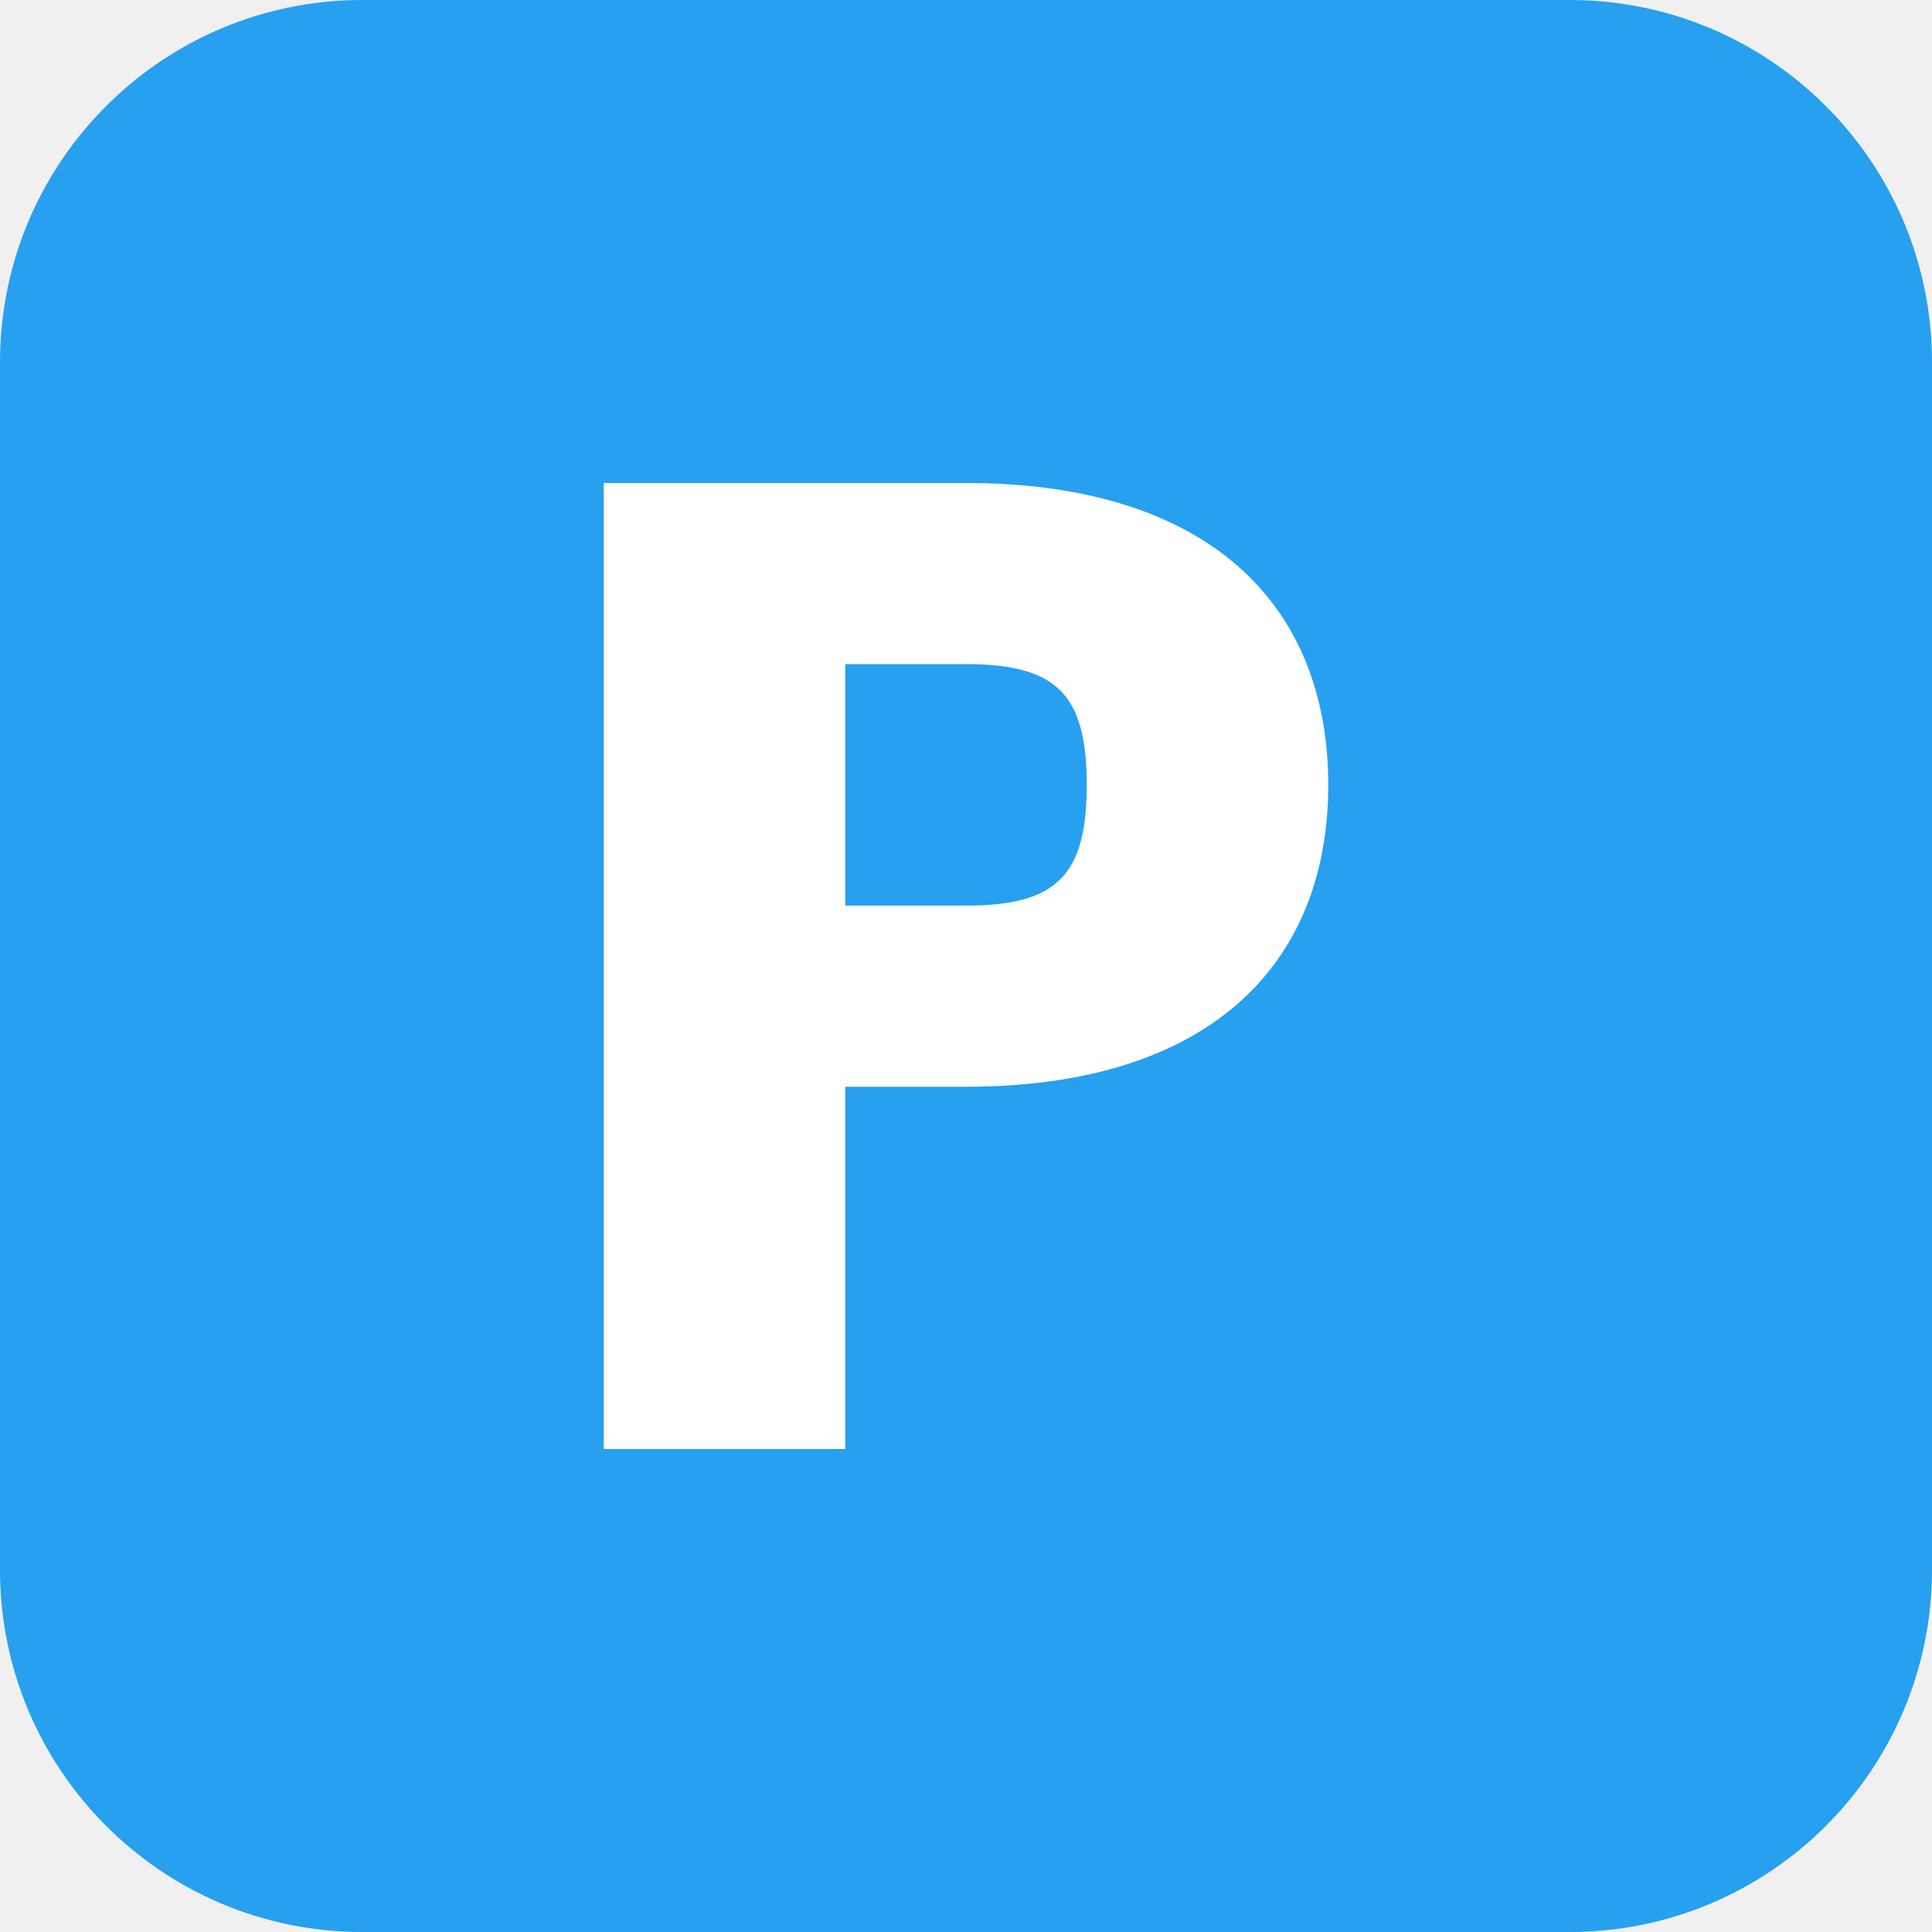
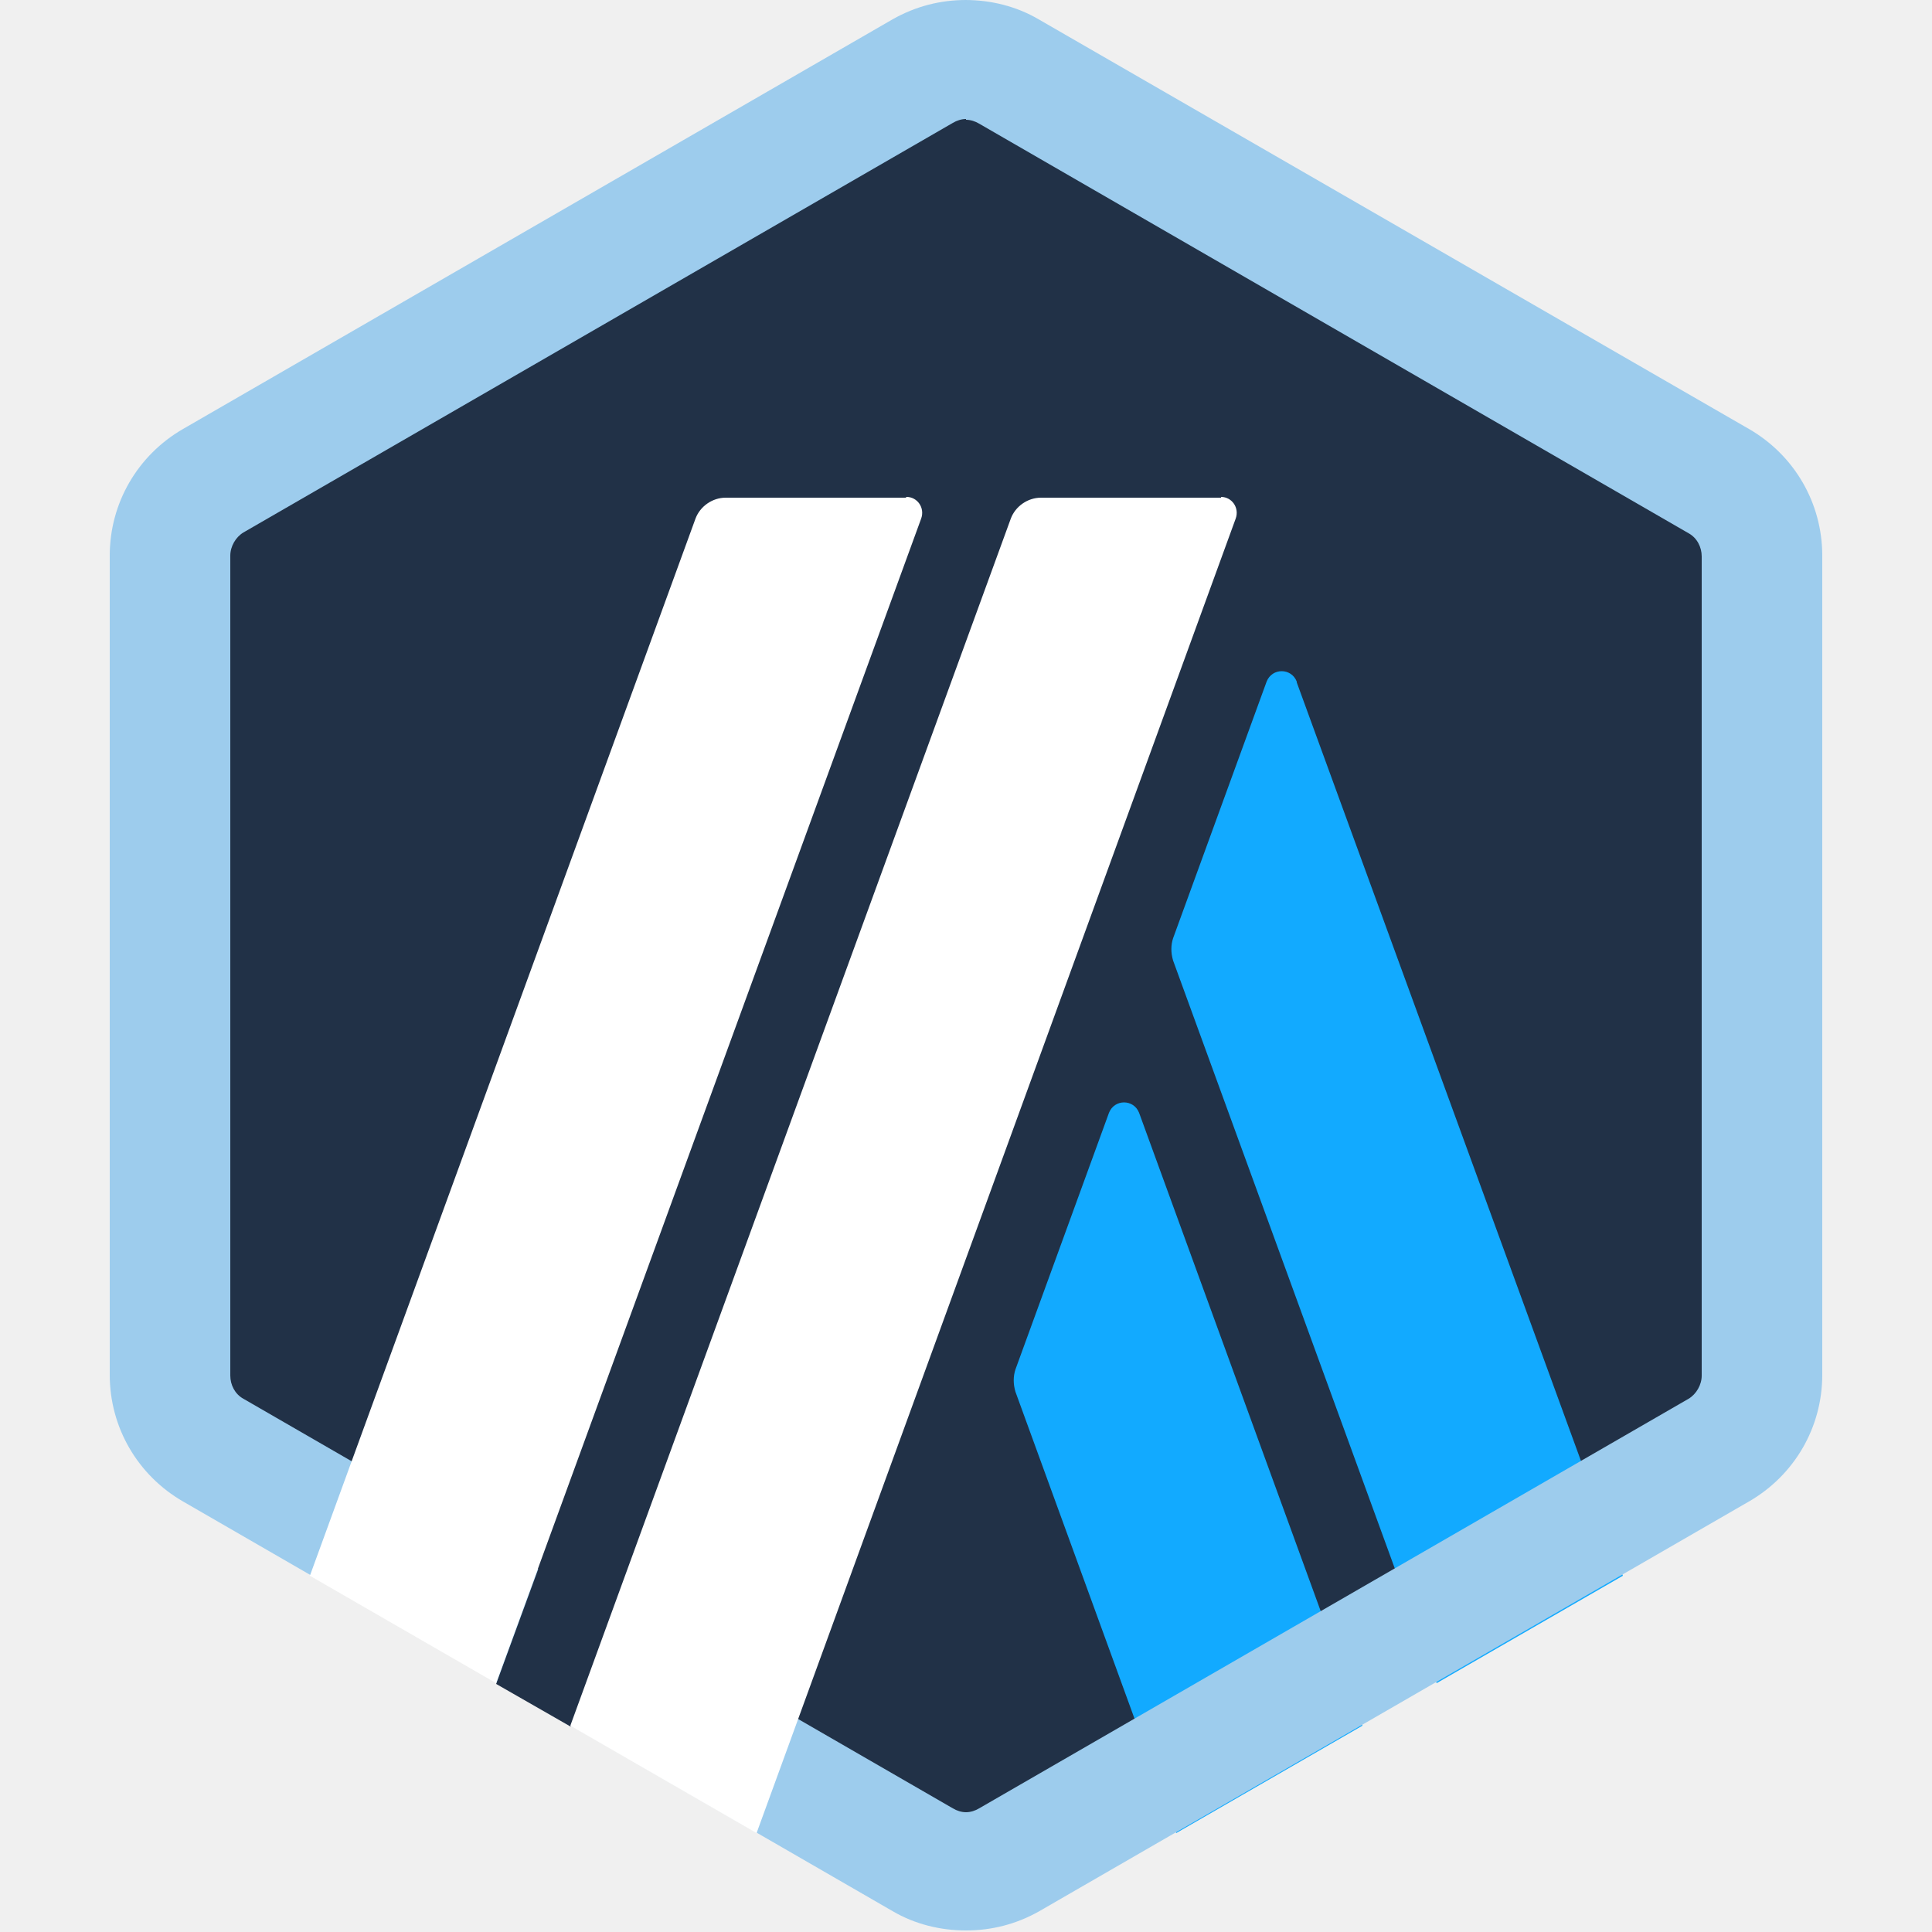
- <svg xmlns="http://www.w3.org/2000/svg" viewBox="0 0 32 32" fill="none">
-   <rect width="32" height="32" rx="6" fill="#28A0F0" />
-   <path d="M10 8h6c4 0 6 2 6 5s-2 5-6 5h-2v6h-4V8zm4 7h2c1.5 0 2-.5 2-2s-.5-2-2-2h-2v4z" fill="#fff" />
+ <svg xmlns="http://www.w3.org/2000/svg" version="1.1" id="Layer_1" x="0px" y="0px" viewBox="0 0 2500 2500" style="enable-background:new 0 0 2500 2500;" xml:space="preserve">
+   <style type="text/css">
+ 	.st0{fill:none;}
+ 	.st1{fill:#213147;}
+ 	.st2{fill:#12AAFF;}
+ 	.st3{fill:#9DCCED;}
+ 	.st4{fill:#FFFFFF;}
+ </style>
+   <g id="Layer_x0020_1">
+     <g id="_2405588477232">
+       <rect class="st0" width="2500" height="2500" />
+       <g>
+         <g>
+           <path class="st1" d="M226,760v980c0,63,33,120,88,152l849,490c54,31,121,31,175,0l849-490c54-31,88-89,88-152V760      c0-63-33-120-88-152l-849-490c-54-31-121-31-175,0L314,608c-54,31-87,89-87,152H226z" />
+           <g>
+             <g>
+               <g>
+                 <path class="st2" d="M1435,1440l-121,332c-3,9-3,19,0,29l208,571l241-139l-289-793C1467,1422,1442,1422,1435,1440z" />
+               </g>
+               <g>
+                 <path class="st2" d="M1678,882c-7-18-32-18-39,0l-121,332c-3,9-3,19,0,29l341,935l241-139L1678,883V882z" />
+               </g>
+             </g>
+           </g>
+           <g>
+             <path class="st3" d="M1250,155c6,0,12,2,17,5l918,530c11,6,17,18,17,30v1060c0,12-7,24-17,30l-918,530c-5,3-11,5-17,5       s-12-2-17-5l-918-530c-11-6-17-18-17-30V719c0-12,7-24,17-30l918-530c5-3,11-5,17-5l0,0V155z M1250,0c-33,0-65,8-95,25L237,555       c-59,34-95,96-95,164v1060c0,68,36,130,95,164l918,530c29,17,62,25,95,25s65-8,95-25l918-530c59-34,95-96,95-164V719       c0-68-36-130-95-164L1344,25c-29-17-62-25-95-25l0,0H1250z" />
+           </g>
+           <polygon class="st1" points="642,2179 727,1947 897,2088 738,2234     " />
+           <g>
+             <path class="st4" d="M1172,644H939c-17,0-33,11-39,27L401,2039l241,139l550-1507c5-14-5-28-19-28L1172,644z" />
+             <path class="st4" d="M1580,644h-233c-17,0-33,11-39,27L738,2233l241,139l620-1701c5-14-5-28-19-28V644z" />
+           </g>
+         </g>
+       </g>
+     </g>
+   </g>
</svg>
